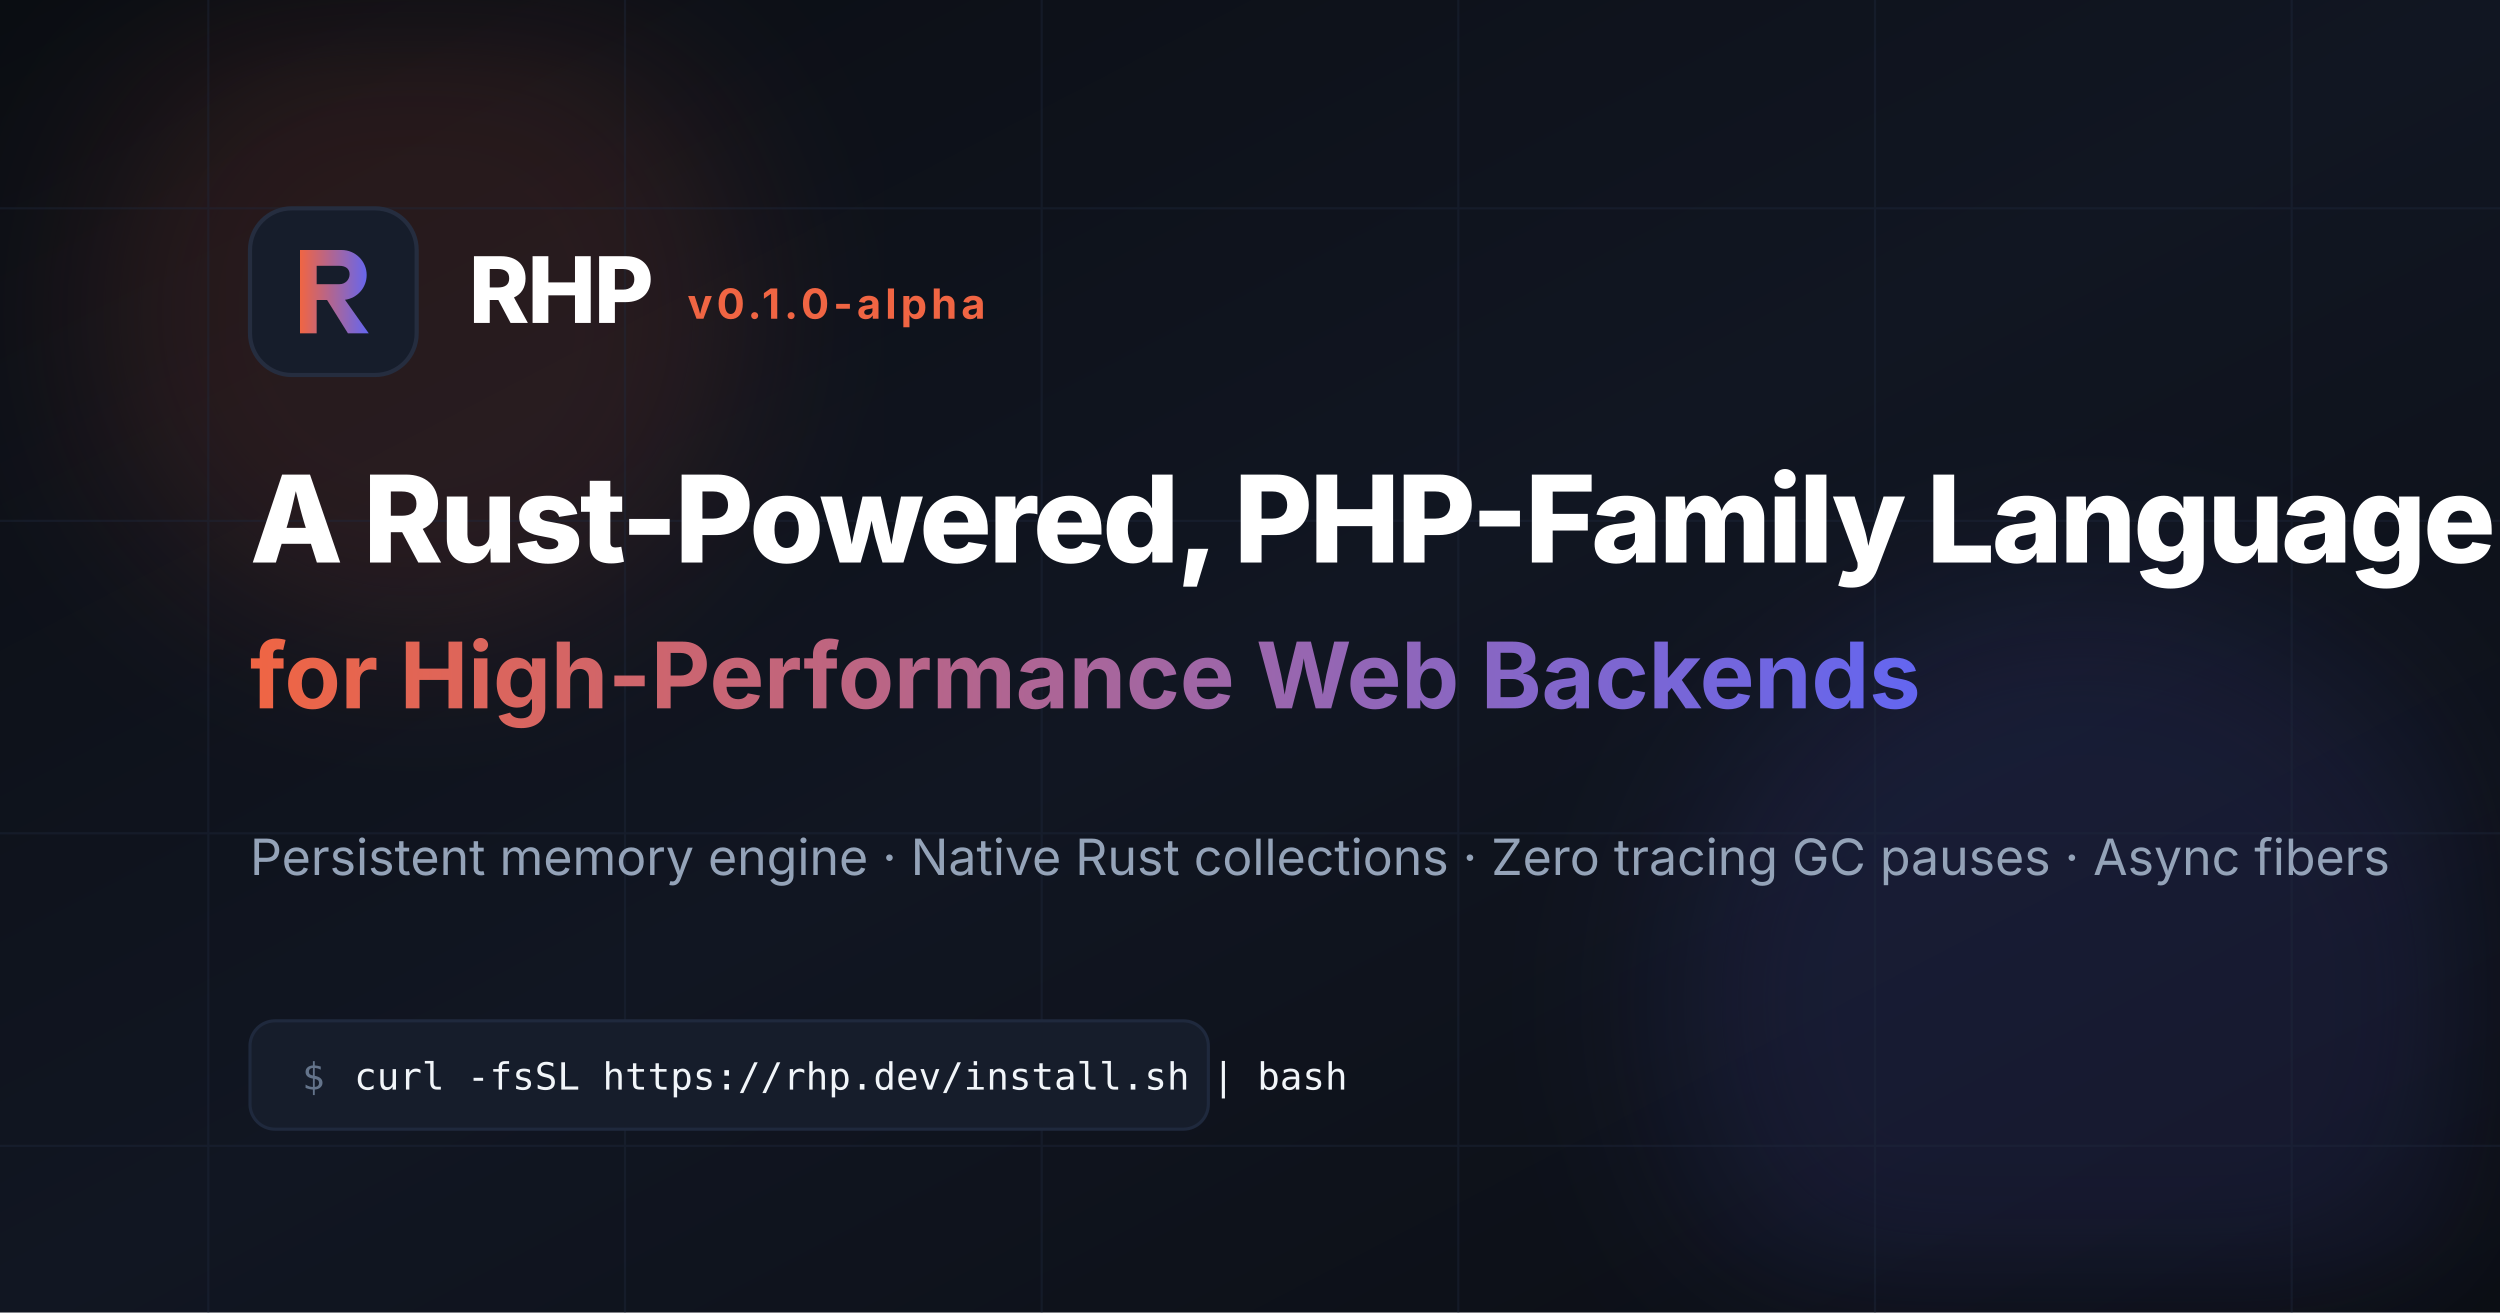
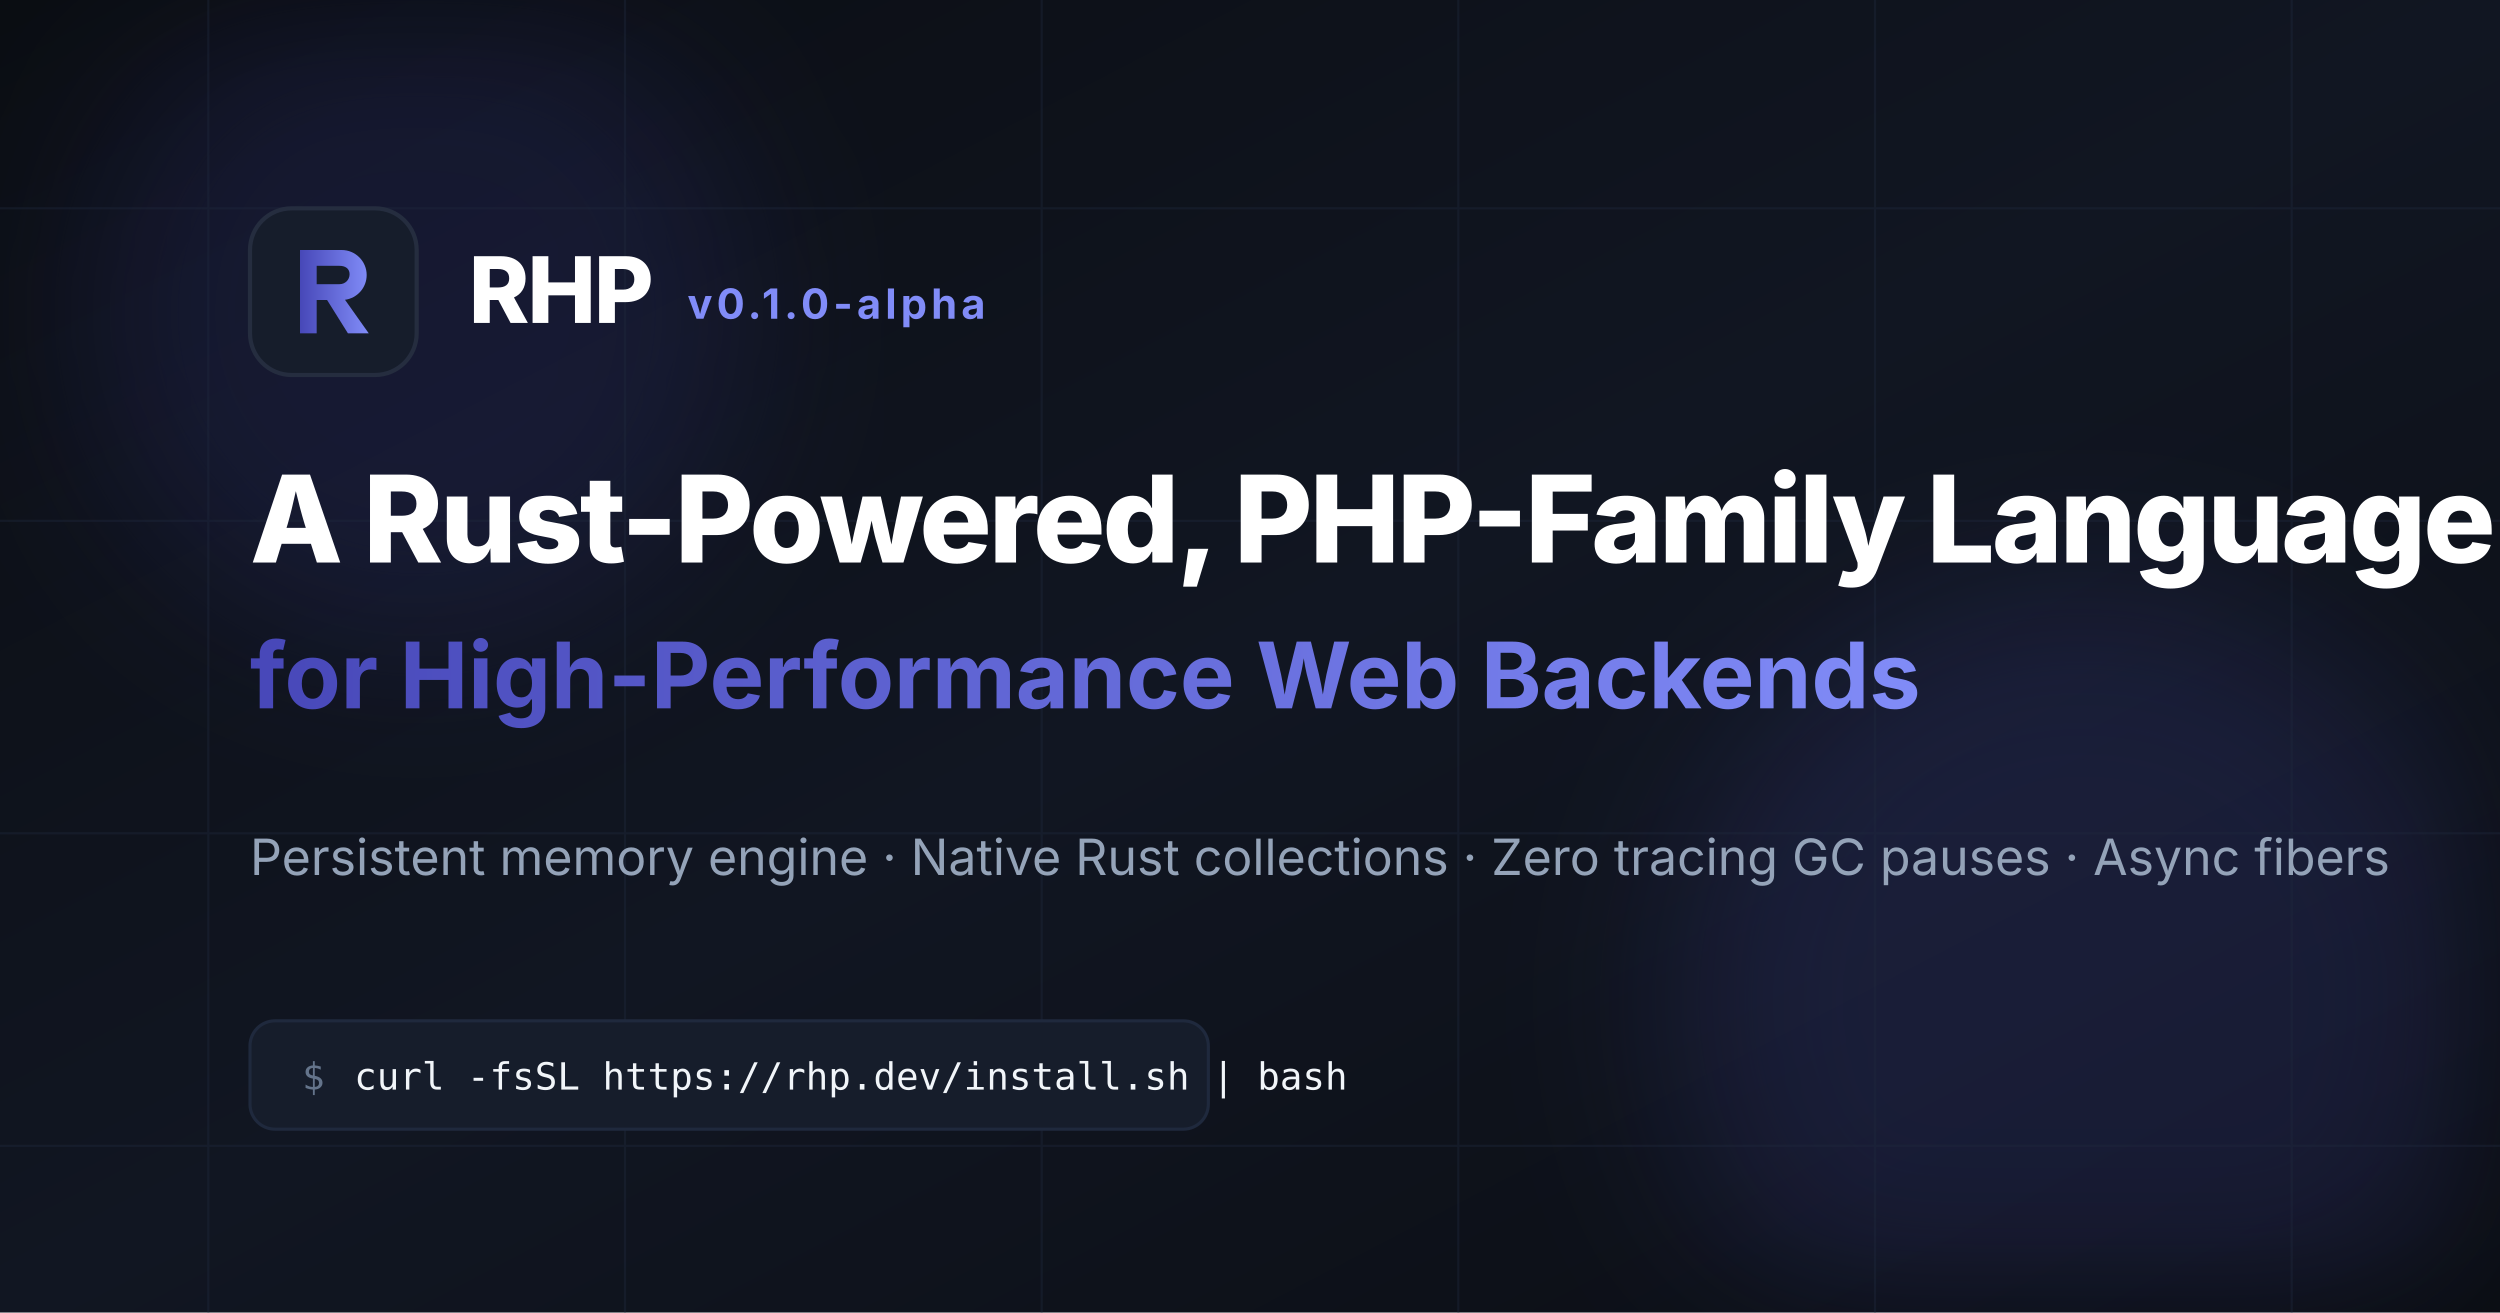
<svg xmlns="http://www.w3.org/2000/svg" viewBox="0 0 1200 630" width="1200" height="630">
  <defs>
    <linearGradient id="bg" x1="0%" y1="0%" x2="100%" y2="100%">
      <stop offset="0%" stop-color="#0A0D12" />
      <stop offset="50%" stop-color="#111622" />
      <stop offset="100%" stop-color="#0A0D12" />
    </linearGradient>
    <linearGradient id="accent" x1="0%" y1="0%" x2="100%" y2="0%">
-       <stop offset="0%" stop-color="#F06543" />
-       <stop offset="100%" stop-color="#6366F1" />
+       <stop offset="0%" stop-color="#4747b8" />
+       <stop offset="100%" stop-color="#818cf8" />
    </linearGradient>
    <filter id="glow" x="-20%" y="-20%" width="140%" height="140%">
      <feGaussianBlur stdDeviation="40" result="blur" />
    </filter>
  </defs>
  <rect width="1200" height="630" fill="url(#bg)" />
-   <circle cx="200" cy="150" r="160" fill="#F06543" opacity="0.12" filter="url(#glow)" />
-   <circle cx="1000" cy="480" r="200" fill="#6366F1" opacity="0.12" filter="url(#glow)" />
+   <circle cx="200" cy="150" r="160" fill="#4747b8" opacity="0.16" filter="url(#glow)" />
+   <circle cx="1000" cy="480" r="200" fill="#6366F1" opacity="0.14" filter="url(#glow)" />
  <g stroke="#1F293D" stroke-width="1" opacity="0.4">
    <line x1="100" y1="0" x2="100" y2="630" />
    <line x1="300" y1="0" x2="300" y2="630" />
    <line x1="500" y1="0" x2="500" y2="630" />
    <line x1="700" y1="0" x2="700" y2="630" />
    <line x1="900" y1="0" x2="900" y2="630" />
    <line x1="1100" y1="0" x2="1100" y2="630" />
    <line x1="0" y1="100" x2="1200" y2="100" />
    <line x1="0" y1="250" x2="1200" y2="250" />
    <line x1="0" y1="400" x2="1200" y2="400" />
    <line x1="0" y1="550" x2="1200" y2="550" />
  </g>
  <rect x="120" y="100" width="80" height="80" rx="20" fill="#161D2B" stroke="#252D3F" stroke-width="2" />
  <path d="M144 120H164C170.6 120 176 125.4 176 132C176 138.1 171.5 143.1 165.6 143.9L177 160H167L157 144H152V160H144V120ZM152 127.6V136.4H163C165.7 136.4 167.8 134.3 167.8 131.6C167.8 128.9 165.7 127.6 163 127.6H152Z" fill="url(#accent)" />
  <text x="225" y="155" fill="#FFFFFF" font-family="Inter, sans-serif" font-size="44" font-weight="800" letter-spacing="-1">RHP</text>
-   <text x="330" y="153" fill="#F06543" font-family="Inter, sans-serif" font-size="20" font-weight="700" letter-spacing="2">v0.1.0-alpha</text>
+   <text x="330" y="153" fill="#818cf8" font-family="Inter, sans-serif" font-size="20" font-weight="700" letter-spacing="2">v0.1.0-alpha</text>
  <text x="120" y="270" fill="#FFFFFF" font-family="Inter, sans-serif" font-size="58" font-weight="800" letter-spacing="-1.5">
    A Rust-Powered, PHP-Family Language
  </text>
  <text x="120" y="340" fill="url(#accent)" font-family="Inter, sans-serif" font-size="44" font-weight="700">
    for High-Performance Web Backends
  </text>
  <text x="120" y="420" fill="#94A3B8" font-family="Inter, sans-serif" font-size="24" font-weight="400">
    Persistent memory engine · Native Rust collections · Zero tracing GC pauses · Async fibers
  </text>
  <rect x="120" y="490" width="460" height="52" rx="12" fill="#161D2B" stroke="#1F293D" stroke-width="1.5" />
  <text x="145" y="523" fill="#64748B" font-family="JetBrains Mono, monospace" font-size="18">$</text>
  <text x="170" y="523" fill="#F1F5F9" font-family="JetBrains Mono, monospace" font-size="18">curl -fsSL https://rhp.dev/install.sh | bash</text>
</svg>
